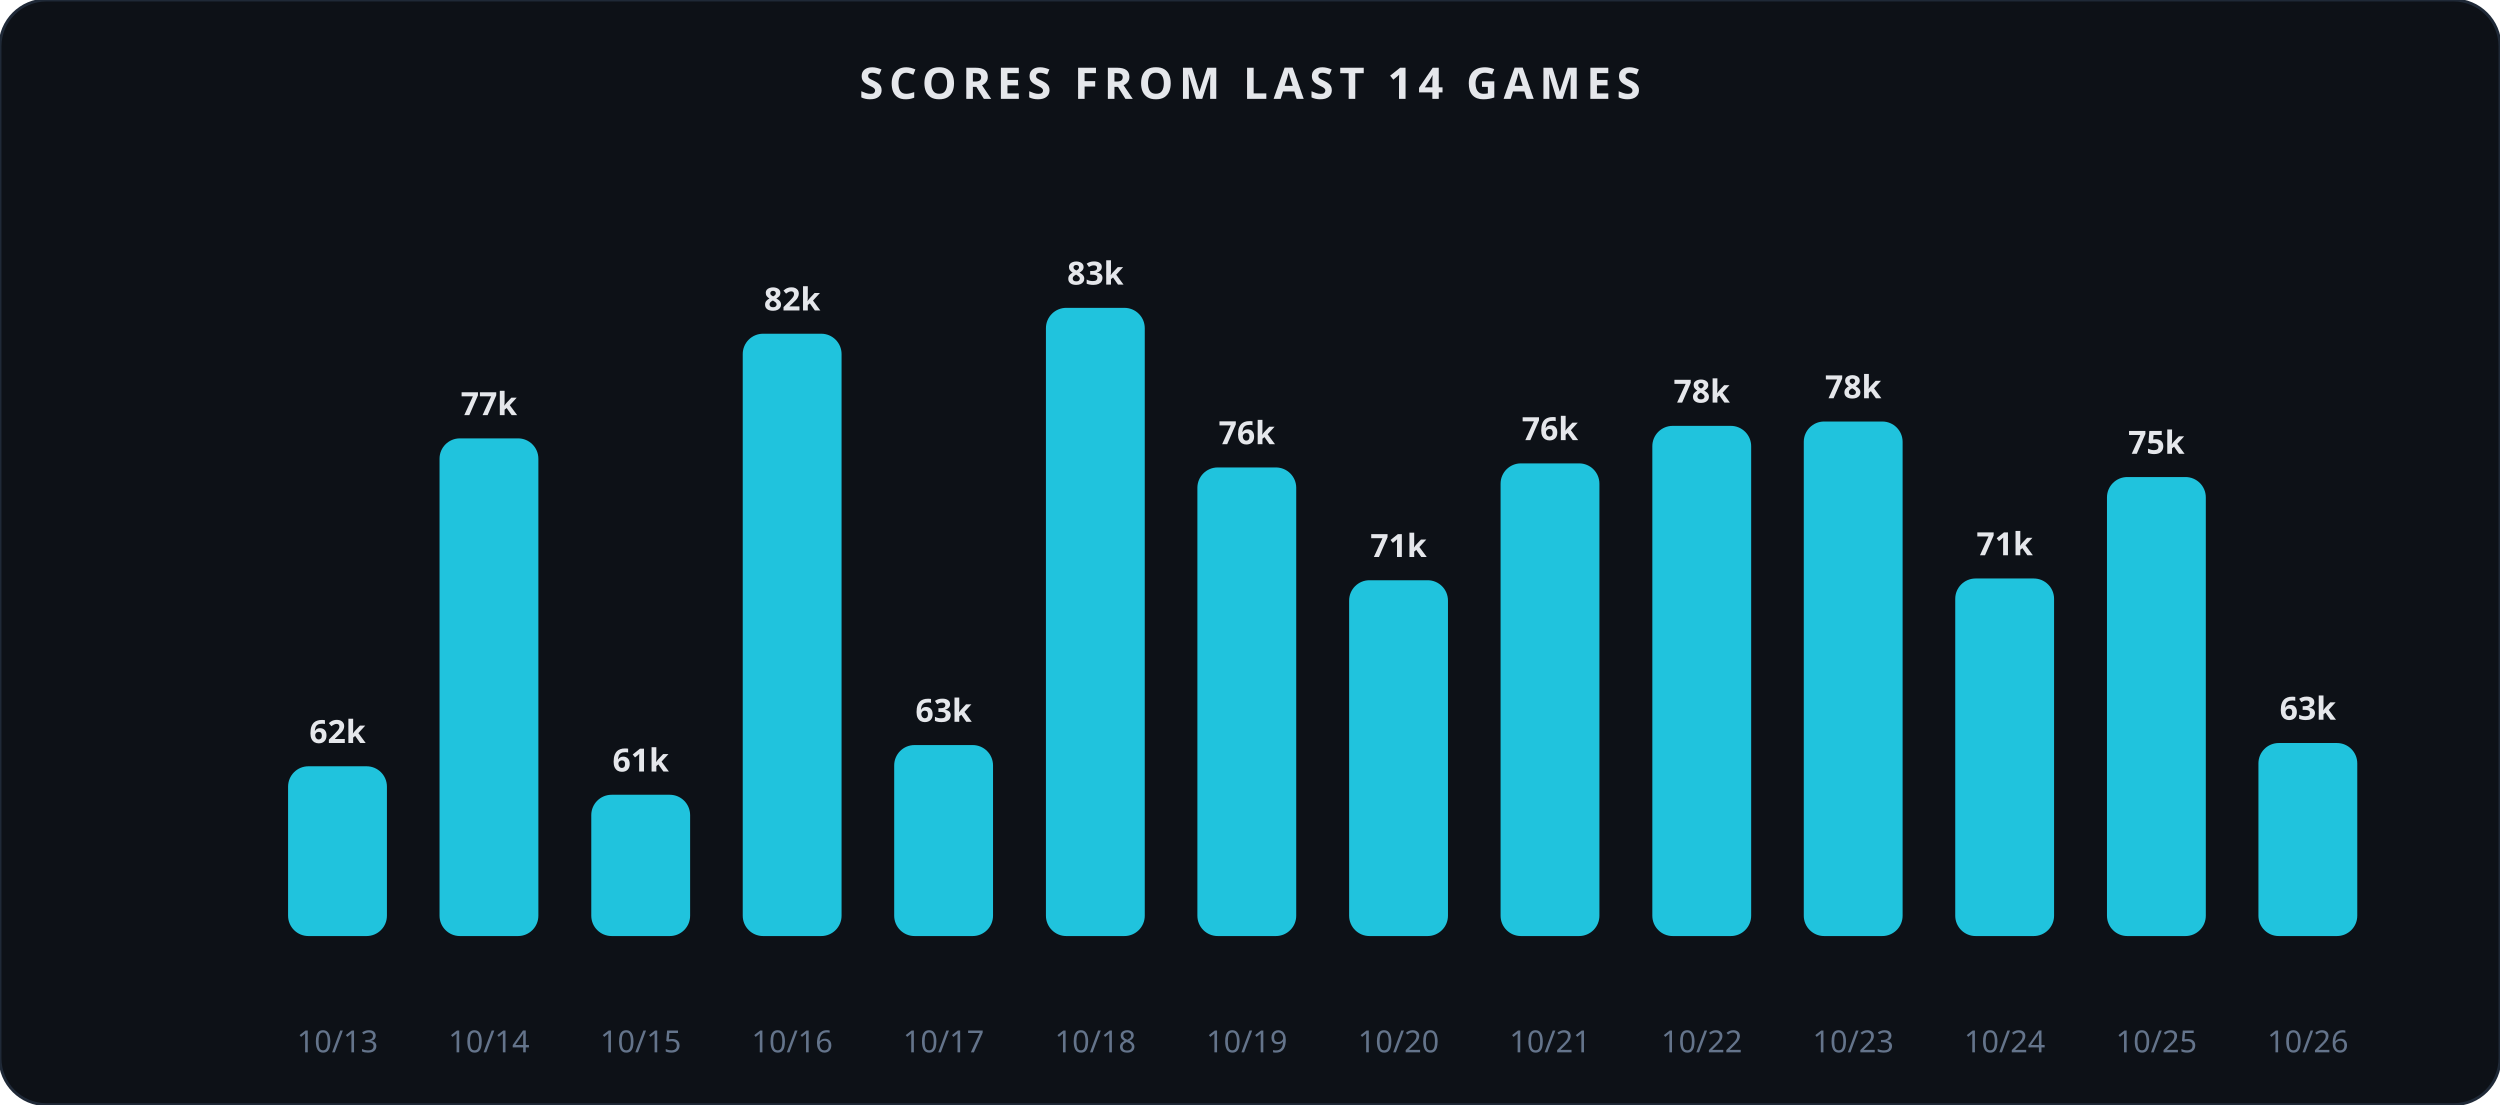
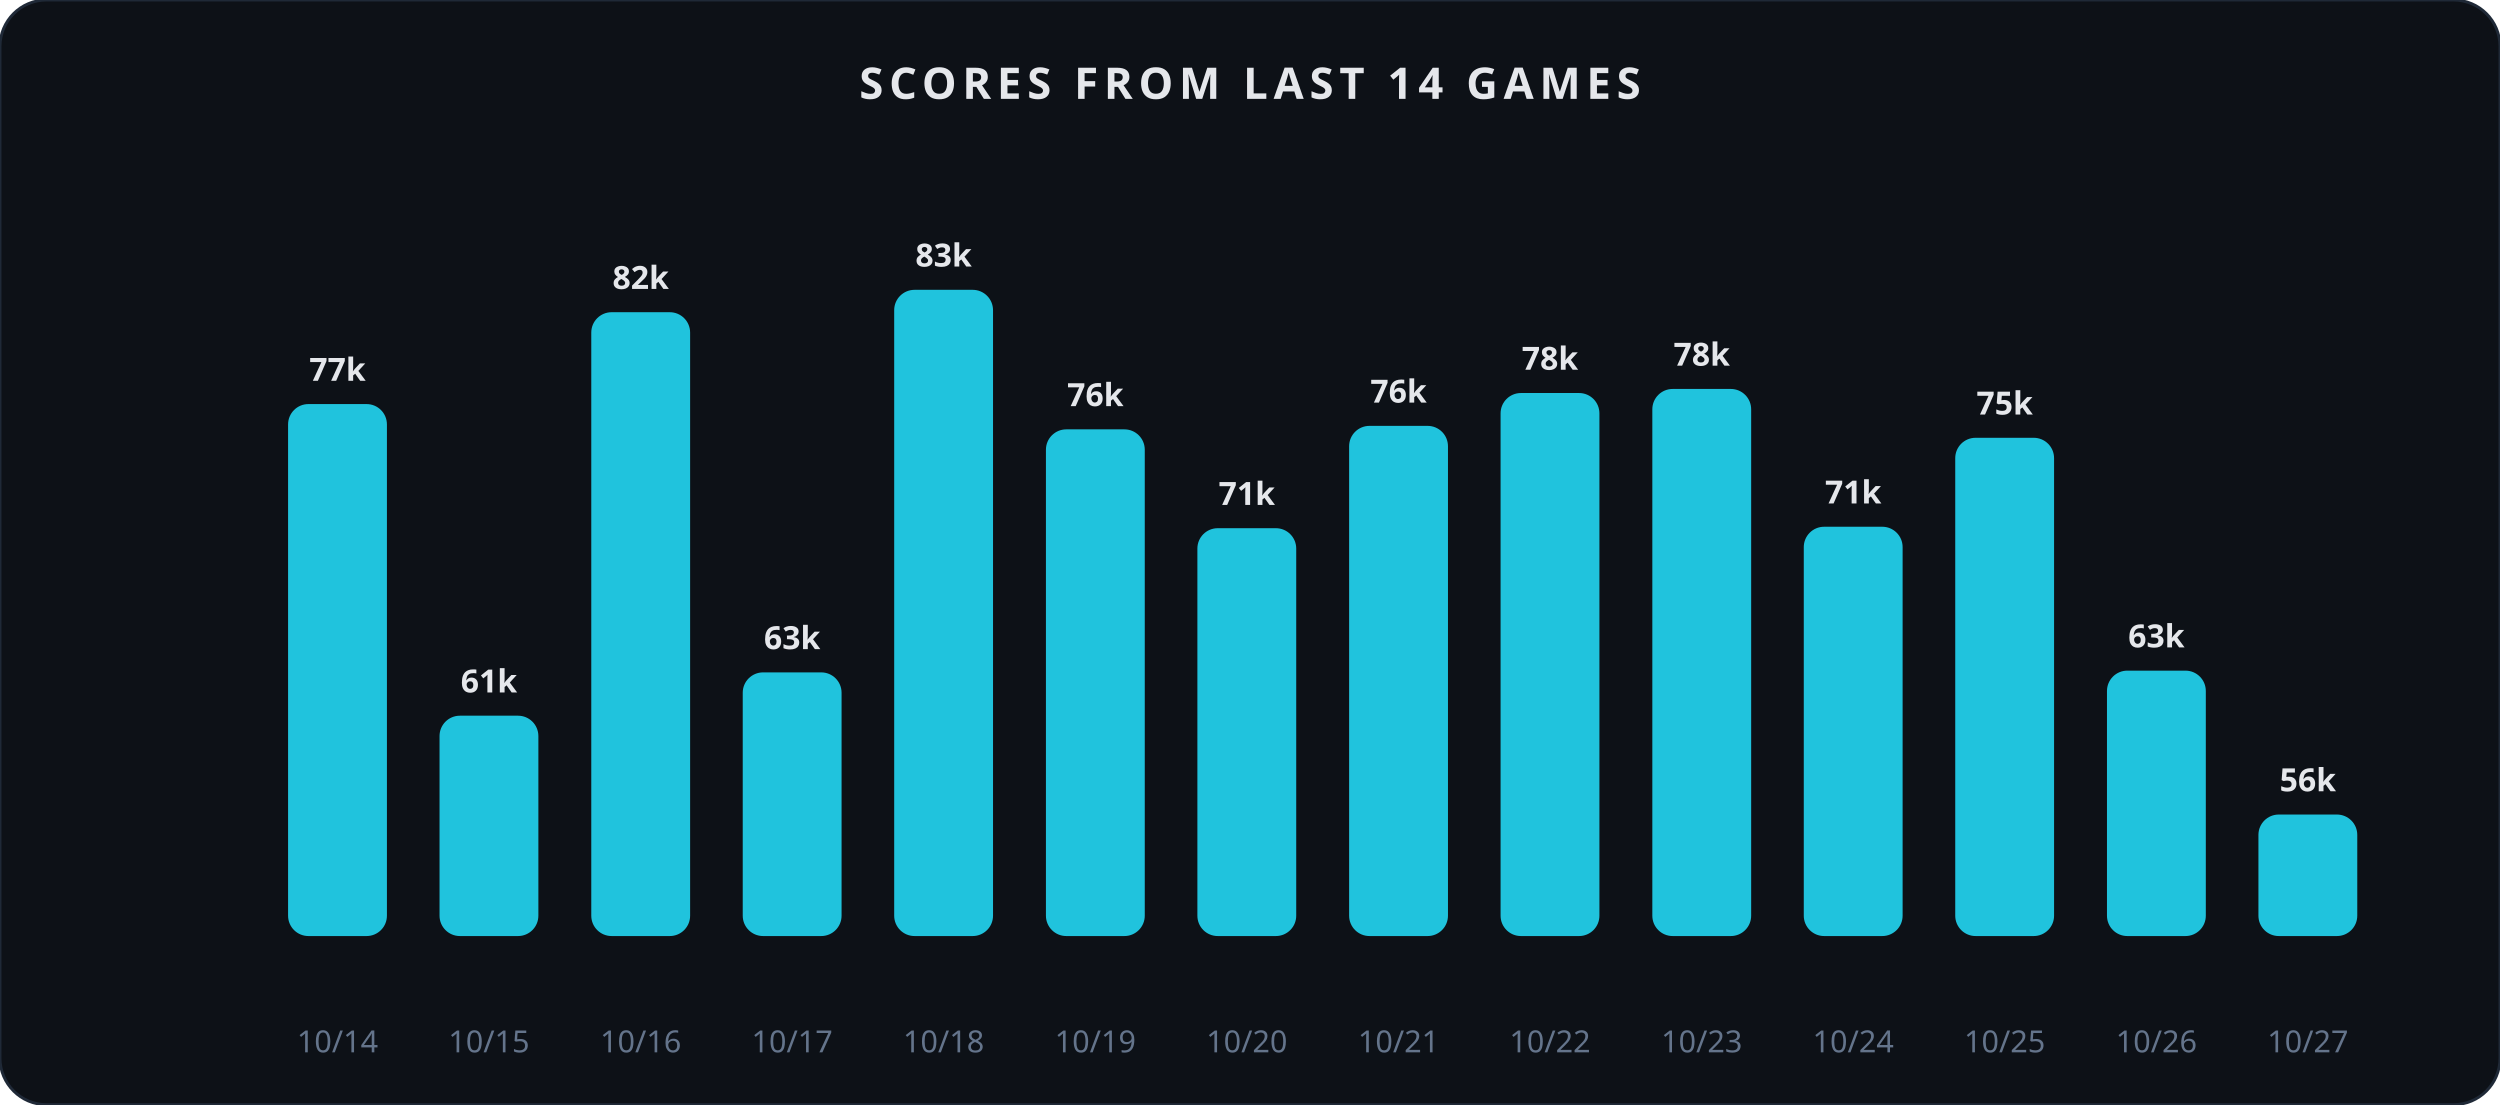
<svg xmlns="http://www.w3.org/2000/svg" width="860" height="380" viewBox="0 0 860 380" role="img" aria-label="Scores from last 14 games">
  <rect x="0" y="0" width="860" height="380" rx="16" fill="#0d1117" stroke="#1f2937" stroke-width="1" />
  <text x="430.0" y="34" text-anchor="middle" font-family="Segoe UI, sans-serif" font-size="15" font-weight="600" fill="#e5e7eb" letter-spacing="2">SCORES FROM LAST 14 GAMES</text>
-   <rect x="99.1" y="263.6" width="34" height="58.4" rx="7" fill="#22d3ee" opacity="0.92" />
-   <text x="116.1" y="255.6" text-anchor="middle" font-family="Segoe UI, sans-serif" font-size="11" font-weight="600" fill="#e5e7eb">62k</text>
-   <text x="116.1" y="362" text-anchor="middle" font-family="Segoe UI, sans-serif" font-size="10.5" fill="#64748b">10/13</text>
-   <rect x="151.2" y="150.8" width="34" height="171.2" rx="7" fill="#22d3ee" opacity="0.92" />
-   <text x="168.2" y="142.8" text-anchor="middle" font-family="Segoe UI, sans-serif" font-size="11" font-weight="600" fill="#e5e7eb">77k</text>
-   <text x="168.2" y="362" text-anchor="middle" font-family="Segoe UI, sans-serif" font-size="10.5" fill="#64748b">10/14</text>
-   <rect x="203.4" y="273.4" width="34" height="48.6" rx="7" fill="#22d3ee" opacity="0.92" />
-   <text x="220.4" y="265.4" text-anchor="middle" font-family="Segoe UI, sans-serif" font-size="11" font-weight="600" fill="#e5e7eb">61k</text>
-   <text x="220.4" y="362" text-anchor="middle" font-family="Segoe UI, sans-serif" font-size="10.5" fill="#64748b">10/15</text>
-   <rect x="255.5" y="114.8" width="34" height="207.2" rx="7" fill="#22d3ee" opacity="0.92" />
-   <text x="272.5" y="106.8" text-anchor="middle" font-family="Segoe UI, sans-serif" font-size="11" font-weight="600" fill="#e5e7eb">82k</text>
-   <text x="272.5" y="362" text-anchor="middle" font-family="Segoe UI, sans-serif" font-size="10.5" fill="#64748b">10/16</text>
-   <rect x="307.6" y="256.3" width="34" height="65.7" rx="7" fill="#22d3ee" opacity="0.92" />
-   <text x="324.6" y="248.3" text-anchor="middle" font-family="Segoe UI, sans-serif" font-size="11" font-weight="600" fill="#e5e7eb">63k</text>
-   <text x="324.6" y="362" text-anchor="middle" font-family="Segoe UI, sans-serif" font-size="10.5" fill="#64748b">10/17</text>
-   <rect x="359.8" y="105.9" width="34" height="216.1" rx="7" fill="#22d3ee" opacity="0.92" />
-   <text x="376.8" y="97.9" text-anchor="middle" font-family="Segoe UI, sans-serif" font-size="11" font-weight="600" fill="#e5e7eb">83k</text>
-   <text x="376.8" y="362" text-anchor="middle" font-family="Segoe UI, sans-serif" font-size="10.5" fill="#64748b">10/18</text>
-   <rect x="411.9" y="160.8" width="34" height="161.2" rx="7" fill="#22d3ee" opacity="0.92" />
-   <text x="428.9" y="152.8" text-anchor="middle" font-family="Segoe UI, sans-serif" font-size="11" font-weight="600" fill="#e5e7eb">76k</text>
-   <text x="428.9" y="362" text-anchor="middle" font-family="Segoe UI, sans-serif" font-size="10.5" fill="#64748b">10/19</text>
-   <rect x="464.1" y="199.6" width="34" height="122.4" rx="7" fill="#22d3ee" opacity="0.92" />
-   <text x="481.1" y="191.6" text-anchor="middle" font-family="Segoe UI, sans-serif" font-size="11" font-weight="600" fill="#e5e7eb">71k</text>
-   <text x="481.1" y="362" text-anchor="middle" font-family="Segoe UI, sans-serif" font-size="10.5" fill="#64748b">10/20</text>
-   <rect x="516.2" y="159.4" width="34" height="162.6" rx="7" fill="#22d3ee" opacity="0.92" />
-   <text x="533.2" y="151.4" text-anchor="middle" font-family="Segoe UI, sans-serif" font-size="11" font-weight="600" fill="#e5e7eb">76k</text>
-   <text x="533.2" y="362" text-anchor="middle" font-family="Segoe UI, sans-serif" font-size="10.5" fill="#64748b">10/21</text>
-   <rect x="568.4" y="146.5" width="34" height="175.5" rx="7" fill="#22d3ee" opacity="0.92" />
-   <text x="585.4" y="138.5" text-anchor="middle" font-family="Segoe UI, sans-serif" font-size="11" font-weight="600" fill="#e5e7eb">78k</text>
-   <text x="585.4" y="362" text-anchor="middle" font-family="Segoe UI, sans-serif" font-size="10.5" fill="#64748b">10/22</text>
-   <rect x="620.5" y="145.0" width="34" height="177.0" rx="7" fill="#22d3ee" opacity="0.92" />
-   <text x="637.5" y="137.0" text-anchor="middle" font-family="Segoe UI, sans-serif" font-size="11" font-weight="600" fill="#e5e7eb">78k</text>
-   <text x="637.5" y="362" text-anchor="middle" font-family="Segoe UI, sans-serif" font-size="10.5" fill="#64748b">10/23</text>
-   <rect x="672.6" y="199.0" width="34" height="123.0" rx="7" fill="#22d3ee" opacity="0.92" />
-   <text x="689.6" y="191.0" text-anchor="middle" font-family="Segoe UI, sans-serif" font-size="11" font-weight="600" fill="#e5e7eb">71k</text>
-   <text x="689.6" y="362" text-anchor="middle" font-family="Segoe UI, sans-serif" font-size="10.5" fill="#64748b">10/24</text>
-   <rect x="724.8" y="164.1" width="34" height="157.9" rx="7" fill="#22d3ee" opacity="0.92" />
-   <text x="741.8" y="156.1" text-anchor="middle" font-family="Segoe UI, sans-serif" font-size="11" font-weight="600" fill="#e5e7eb">75k</text>
-   <text x="741.8" y="362" text-anchor="middle" font-family="Segoe UI, sans-serif" font-size="10.5" fill="#64748b">10/25</text>
-   <rect x="776.9" y="255.6" width="34" height="66.4" rx="7" fill="#22d3ee" opacity="0.92" />
-   <text x="793.9" y="247.6" text-anchor="middle" font-family="Segoe UI, sans-serif" font-size="11" font-weight="600" fill="#e5e7eb">63k</text>
-   <text x="793.9" y="362" text-anchor="middle" font-family="Segoe UI, sans-serif" font-size="10.5" fill="#64748b">10/26</text>
+   <rect x="99.1" y="139.0" width="34" height="183.0" rx="7" fill="#22d3ee" opacity="0.92" />
+   <text x="116.1" y="131.0" text-anchor="middle" font-family="Segoe UI, sans-serif" font-size="11" font-weight="600" fill="#e5e7eb">77k</text>
+   <text x="116.1" y="362" text-anchor="middle" font-family="Segoe UI, sans-serif" font-size="10.5" fill="#64748b">10/14</text>
+   <rect x="151.2" y="246.2" width="34" height="75.8" rx="7" fill="#22d3ee" opacity="0.92" />
+   <text x="168.2" y="238.2" text-anchor="middle" font-family="Segoe UI, sans-serif" font-size="11" font-weight="600" fill="#e5e7eb">61k</text>
+   <text x="168.2" y="362" text-anchor="middle" font-family="Segoe UI, sans-serif" font-size="10.5" fill="#64748b">10/15</text>
+   <rect x="203.4" y="107.4" width="34" height="214.6" rx="7" fill="#22d3ee" opacity="0.92" />
+   <text x="220.4" y="99.4" text-anchor="middle" font-family="Segoe UI, sans-serif" font-size="11" font-weight="600" fill="#e5e7eb">82k</text>
+   <text x="220.4" y="362" text-anchor="middle" font-family="Segoe UI, sans-serif" font-size="10.5" fill="#64748b">10/16</text>
+   <rect x="255.5" y="231.3" width="34" height="90.7" rx="7" fill="#22d3ee" opacity="0.92" />
+   <text x="272.5" y="223.3" text-anchor="middle" font-family="Segoe UI, sans-serif" font-size="11" font-weight="600" fill="#e5e7eb">63k</text>
+   <text x="272.5" y="362" text-anchor="middle" font-family="Segoe UI, sans-serif" font-size="10.5" fill="#64748b">10/17</text>
+   <rect x="307.6" y="99.7" width="34" height="222.3" rx="7" fill="#22d3ee" opacity="0.92" />
+   <text x="324.6" y="91.7" text-anchor="middle" font-family="Segoe UI, sans-serif" font-size="11" font-weight="600" fill="#e5e7eb">83k</text>
+   <text x="324.6" y="362" text-anchor="middle" font-family="Segoe UI, sans-serif" font-size="10.5" fill="#64748b">10/18</text>
+   <rect x="359.8" y="147.7" width="34" height="174.3" rx="7" fill="#22d3ee" opacity="0.92" />
+   <text x="376.8" y="139.7" text-anchor="middle" font-family="Segoe UI, sans-serif" font-size="11" font-weight="600" fill="#e5e7eb">76k</text>
+   <text x="376.8" y="362" text-anchor="middle" font-family="Segoe UI, sans-serif" font-size="10.5" fill="#64748b">10/19</text>
+   <rect x="411.9" y="181.7" width="34" height="140.3" rx="7" fill="#22d3ee" opacity="0.92" />
+   <text x="428.9" y="173.7" text-anchor="middle" font-family="Segoe UI, sans-serif" font-size="11" font-weight="600" fill="#e5e7eb">71k</text>
+   <text x="428.9" y="362" text-anchor="middle" font-family="Segoe UI, sans-serif" font-size="10.5" fill="#64748b">10/20</text>
+   <rect x="464.1" y="146.5" width="34" height="175.5" rx="7" fill="#22d3ee" opacity="0.92" />
+   <text x="481.1" y="138.5" text-anchor="middle" font-family="Segoe UI, sans-serif" font-size="11" font-weight="600" fill="#e5e7eb">76k</text>
+   <text x="481.1" y="362" text-anchor="middle" font-family="Segoe UI, sans-serif" font-size="10.5" fill="#64748b">10/21</text>
+   <rect x="516.2" y="135.2" width="34" height="186.8" rx="7" fill="#22d3ee" opacity="0.92" />
+   <text x="533.2" y="127.2" text-anchor="middle" font-family="Segoe UI, sans-serif" font-size="11" font-weight="600" fill="#e5e7eb">78k</text>
+   <text x="533.2" y="362" text-anchor="middle" font-family="Segoe UI, sans-serif" font-size="10.5" fill="#64748b">10/22</text>
+   <rect x="568.4" y="133.8" width="34" height="188.2" rx="7" fill="#22d3ee" opacity="0.92" />
+   <text x="585.4" y="125.8" text-anchor="middle" font-family="Segoe UI, sans-serif" font-size="11" font-weight="600" fill="#e5e7eb">78k</text>
+   <text x="585.4" y="362" text-anchor="middle" font-family="Segoe UI, sans-serif" font-size="10.5" fill="#64748b">10/23</text>
+   <rect x="620.5" y="181.2" width="34" height="140.8" rx="7" fill="#22d3ee" opacity="0.92" />
+   <text x="637.5" y="173.2" text-anchor="middle" font-family="Segoe UI, sans-serif" font-size="11" font-weight="600" fill="#e5e7eb">71k</text>
+   <text x="637.5" y="362" text-anchor="middle" font-family="Segoe UI, sans-serif" font-size="10.5" fill="#64748b">10/24</text>
+   <rect x="672.6" y="150.6" width="34" height="171.4" rx="7" fill="#22d3ee" opacity="0.92" />
+   <text x="689.6" y="142.6" text-anchor="middle" font-family="Segoe UI, sans-serif" font-size="11" font-weight="600" fill="#e5e7eb">75k</text>
+   <text x="689.6" y="362" text-anchor="middle" font-family="Segoe UI, sans-serif" font-size="10.5" fill="#64748b">10/25</text>
+   <rect x="724.8" y="230.7" width="34" height="91.3" rx="7" fill="#22d3ee" opacity="0.92" />
+   <text x="741.8" y="222.7" text-anchor="middle" font-family="Segoe UI, sans-serif" font-size="11" font-weight="600" fill="#e5e7eb">63k</text>
+   <text x="741.8" y="362" text-anchor="middle" font-family="Segoe UI, sans-serif" font-size="10.5" fill="#64748b">10/26</text>
+   <rect x="776.9" y="280.2" width="34" height="41.8" rx="7" fill="#22d3ee" opacity="0.92" />
+   <text x="793.9" y="272.2" text-anchor="middle" font-family="Segoe UI, sans-serif" font-size="11" font-weight="600" fill="#e5e7eb">56k</text>
+   <text x="793.9" y="362" text-anchor="middle" font-family="Segoe UI, sans-serif" font-size="10.5" fill="#64748b">10/27</text>
</svg>
